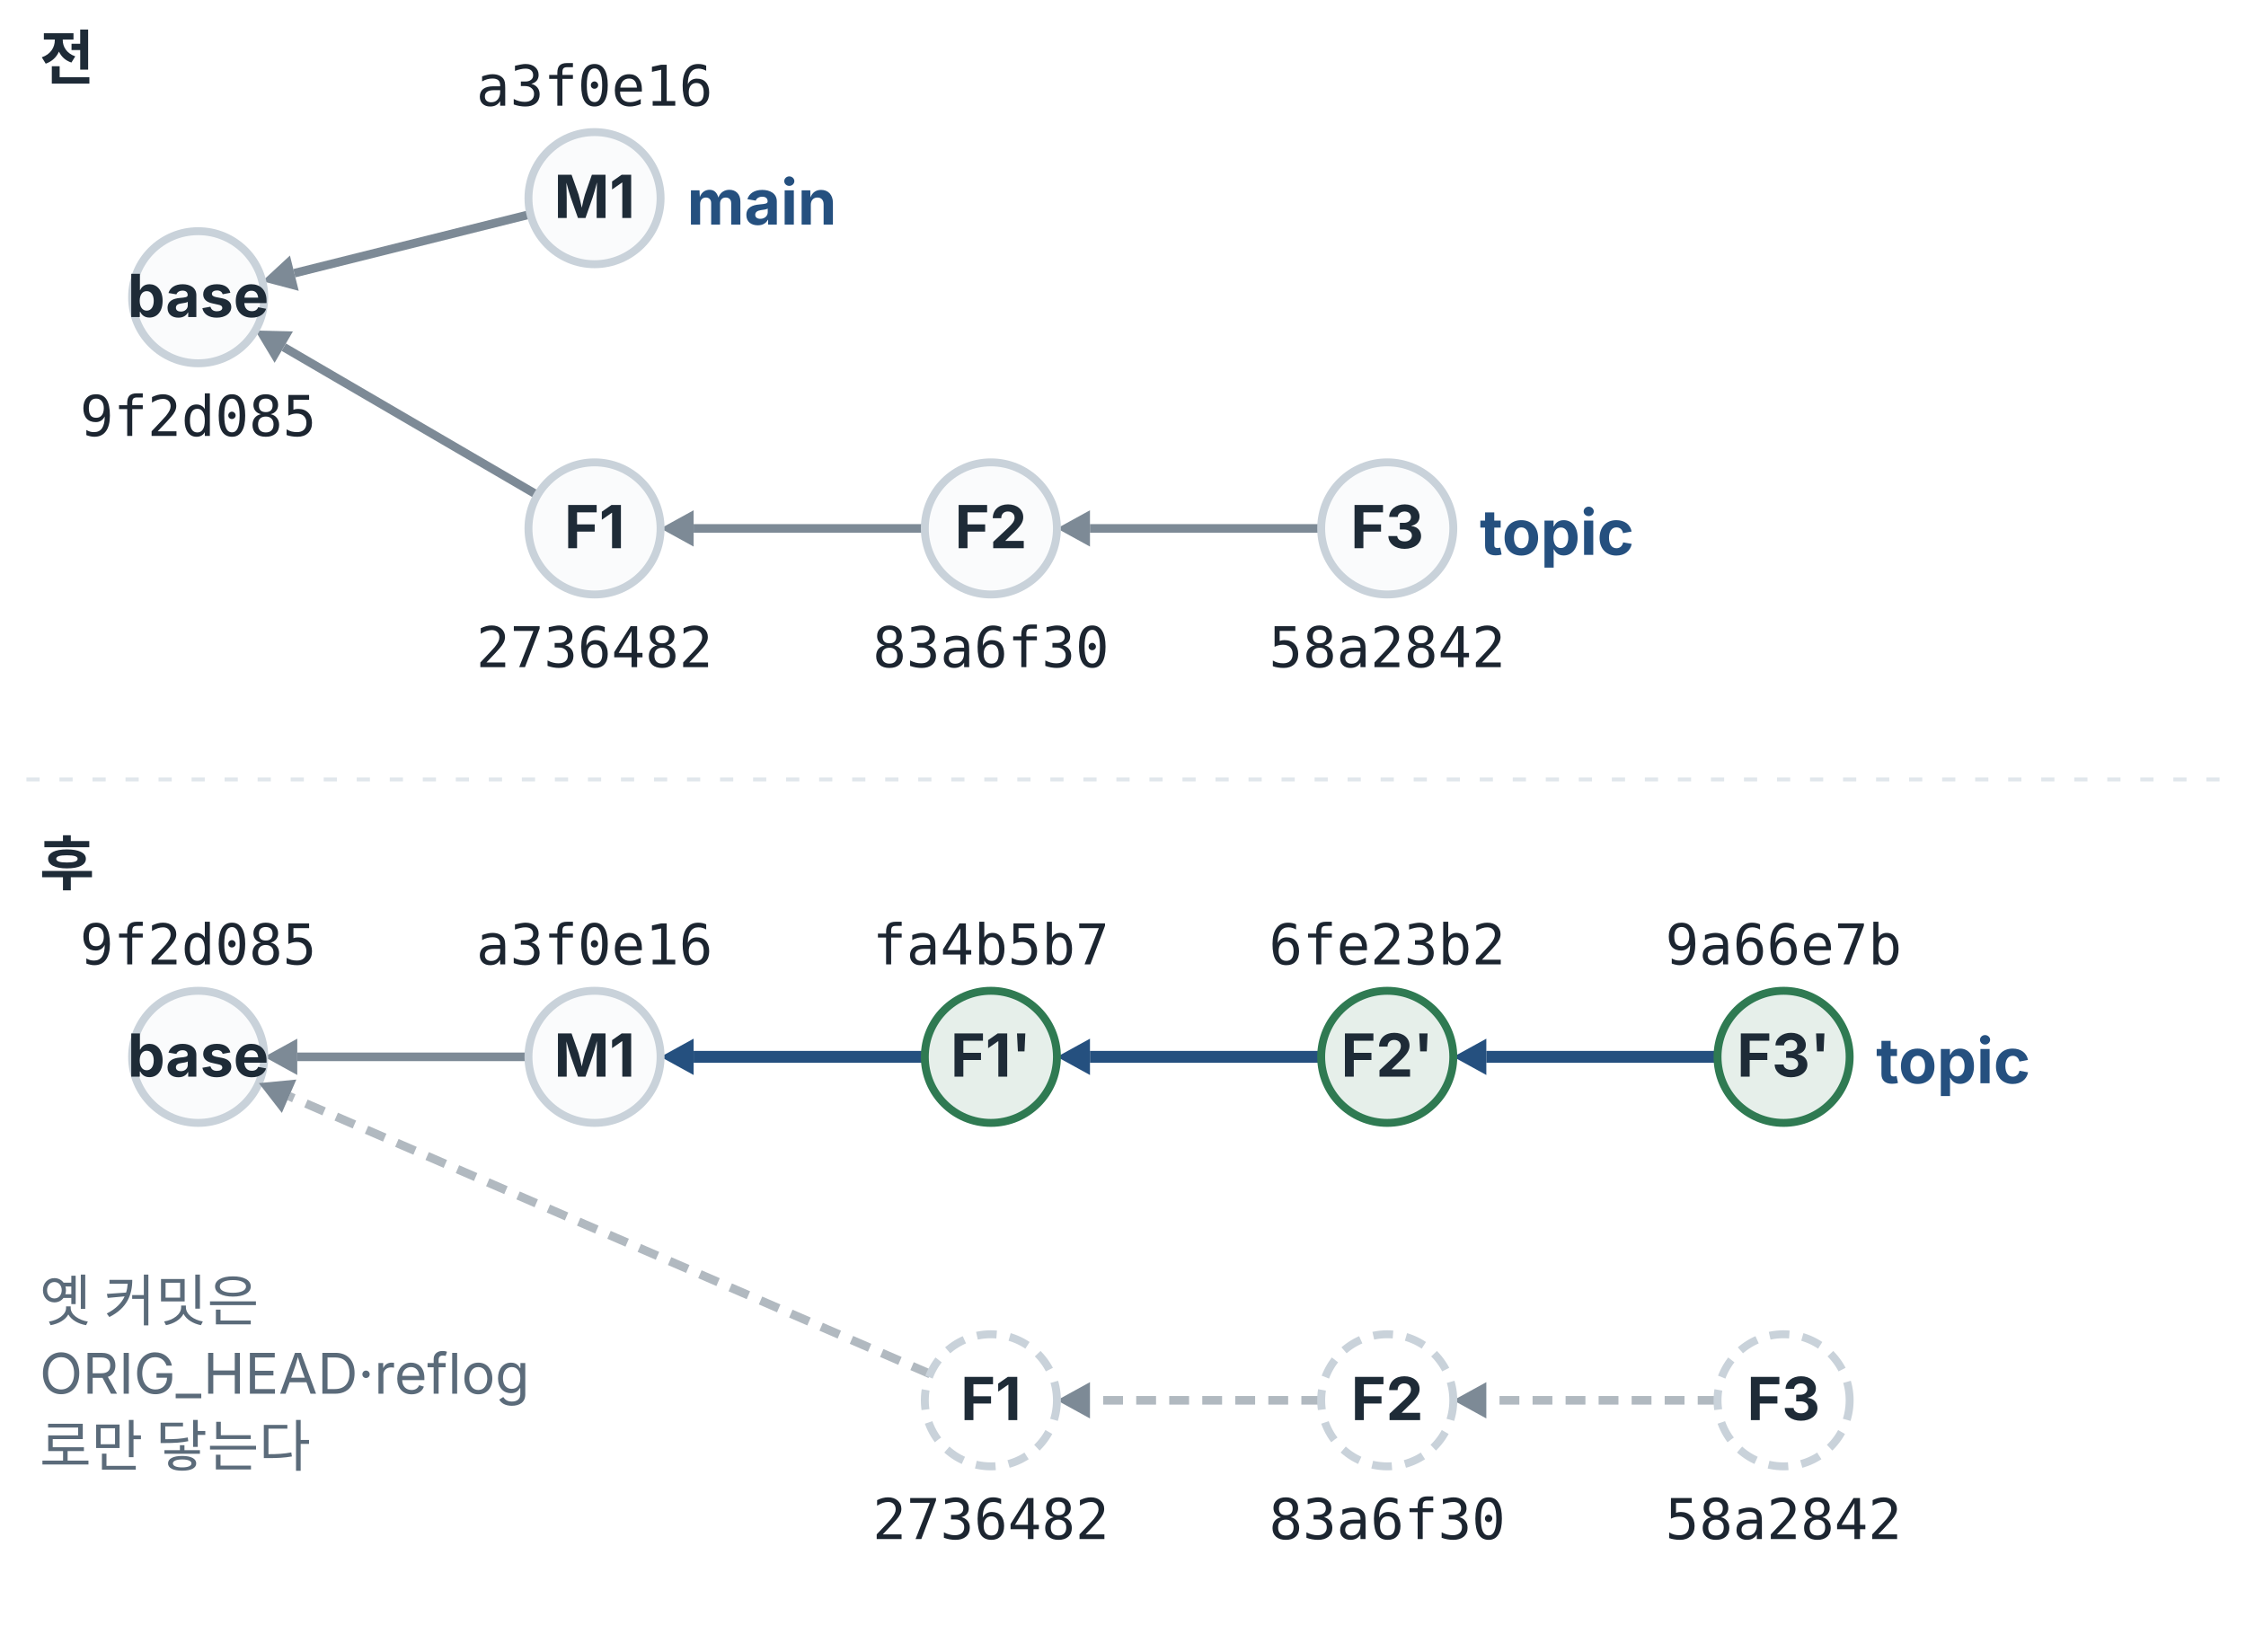
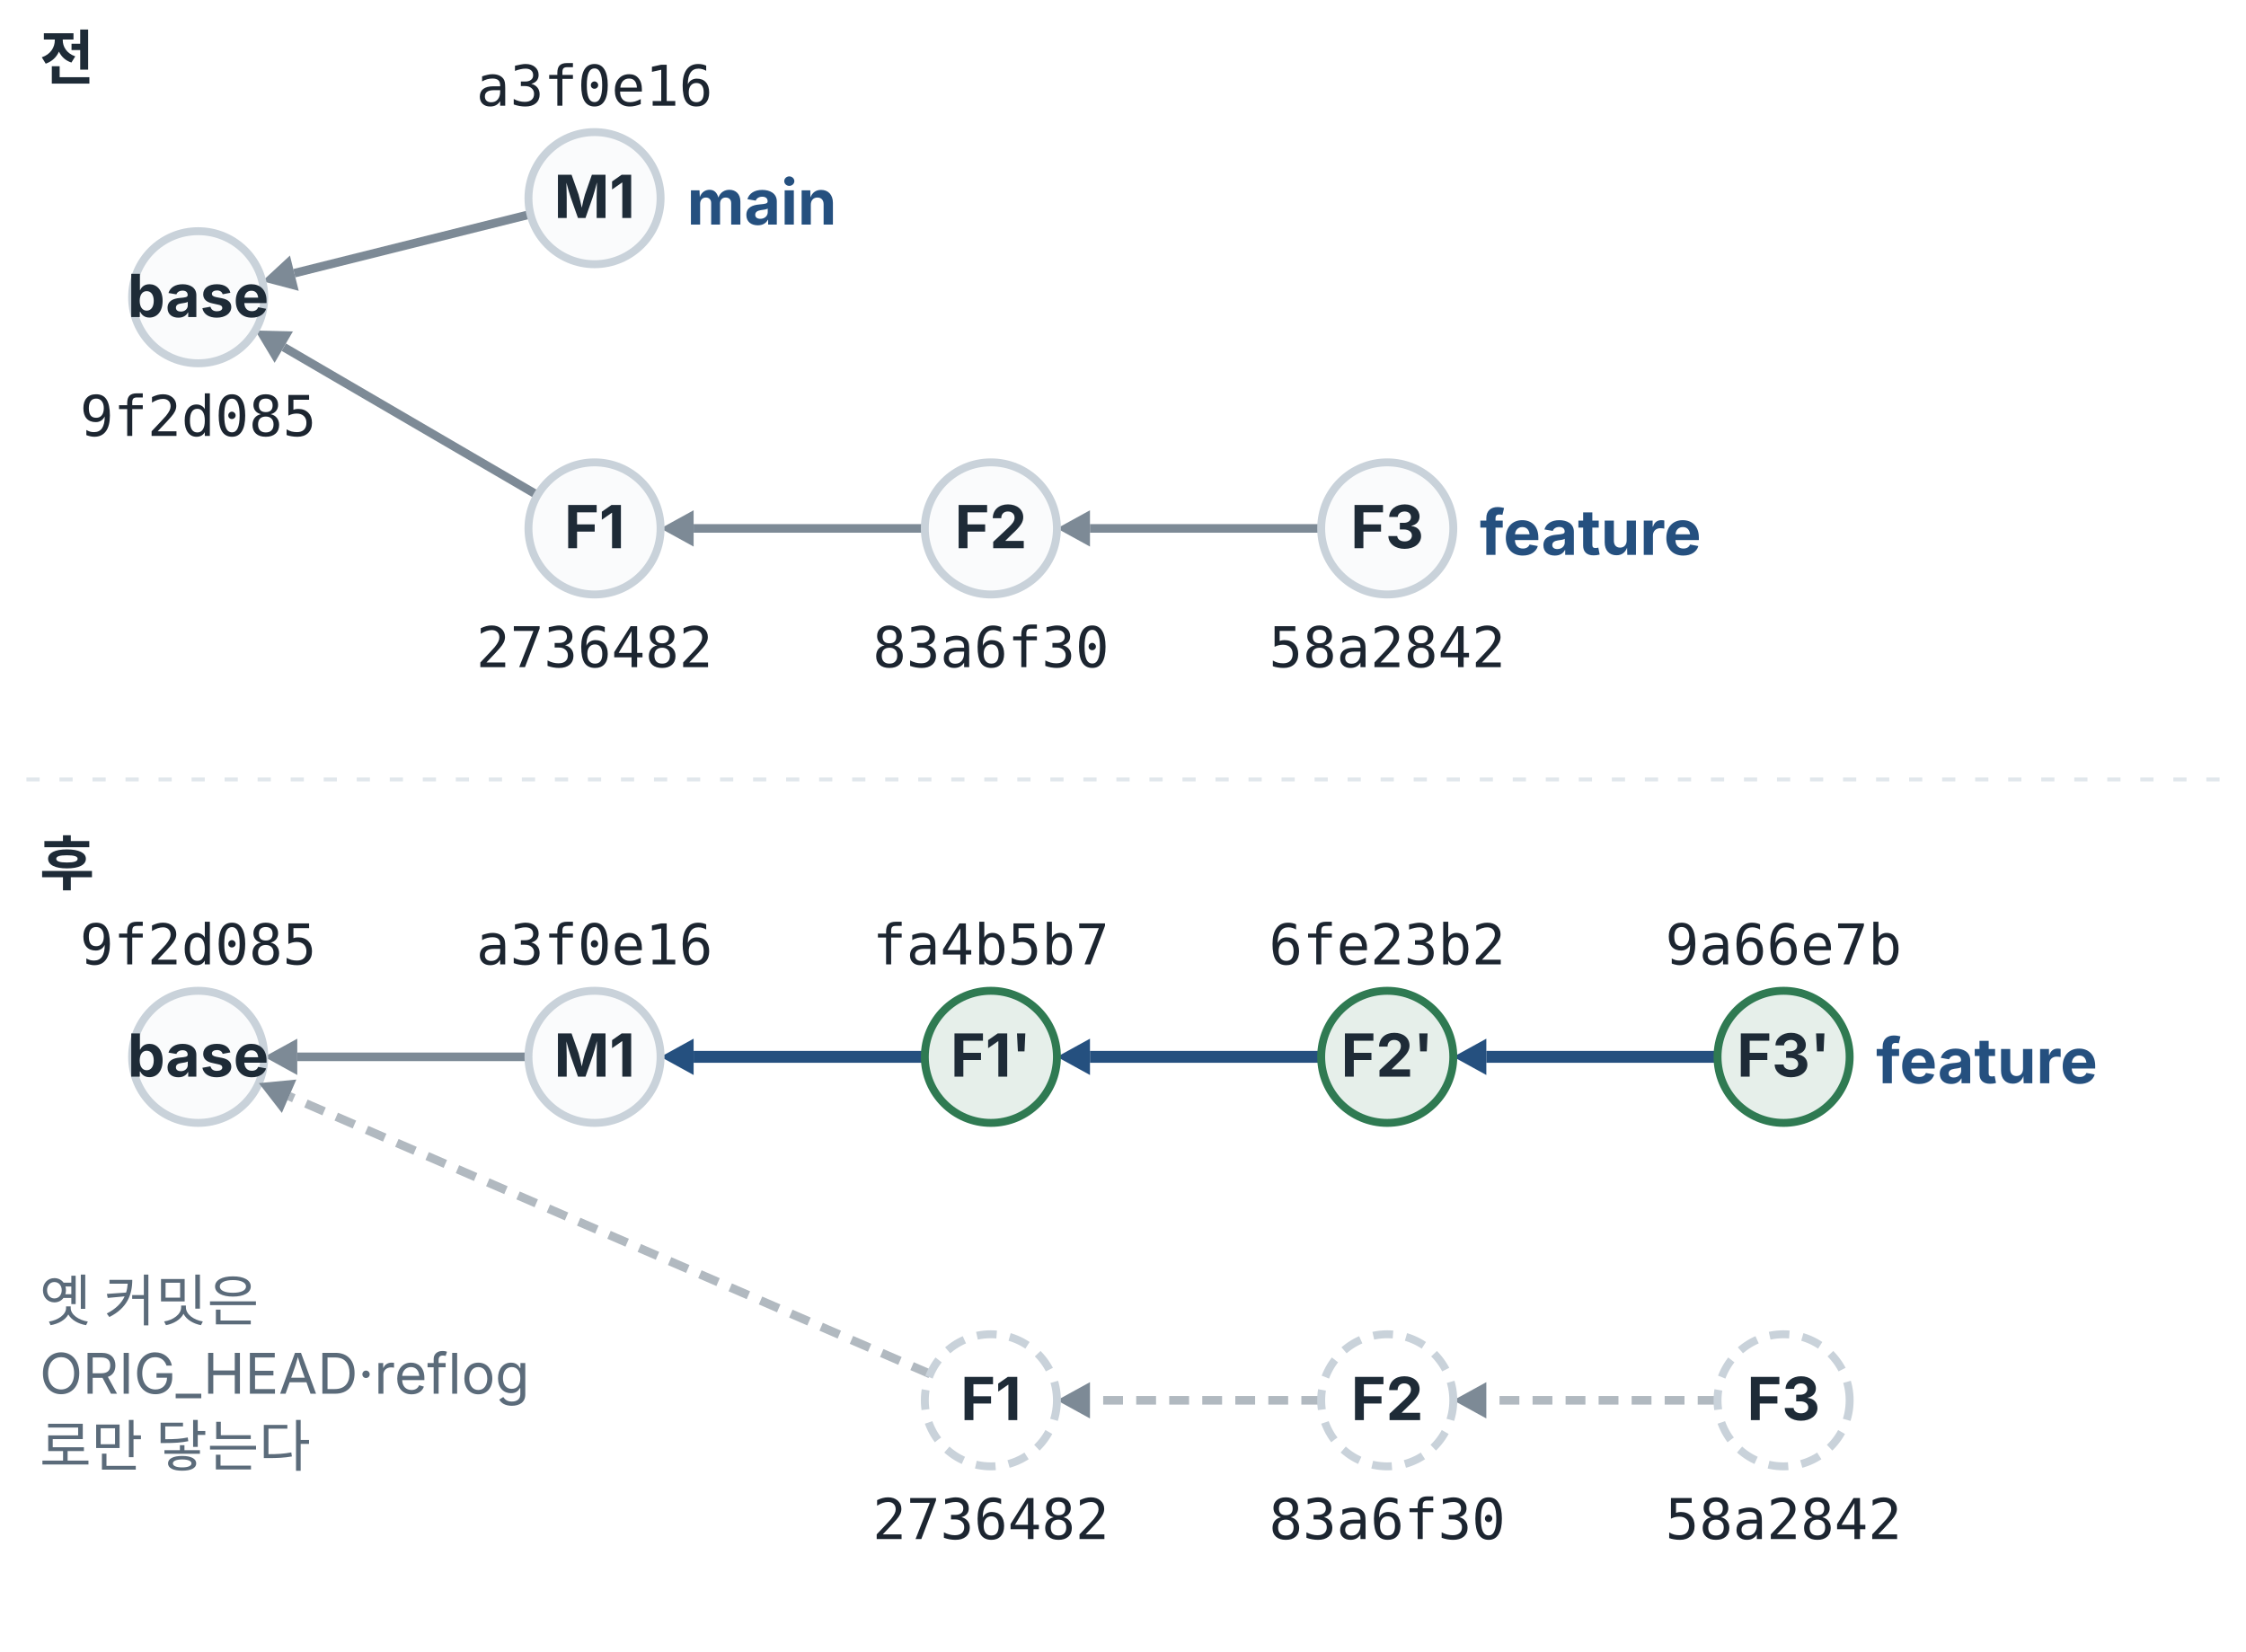
<svg xmlns="http://www.w3.org/2000/svg" class="diag" viewBox="0 0 340 250" role="img" aria-label="git rebase main — 전과 후">
  <style>
.diag text{font-family:-apple-system,"Noto Sans KR",sans-serif}
.frame{fill:none;stroke:var(--border,#c9d2da);stroke-width:1}
.ax{stroke:var(--muted,#5b6b7a);stroke-width:1;fill:none}
.grid{stroke:var(--border,#e1e7ec);stroke-width:.6;
 stroke-dasharray:2 3;fill:none}
svg.diag text.tick{font-size:8px;fill:var(--muted,#5b6b7a)}
svg.diag text.axname{font-size:9px;fill:var(--accent2,#1e2b37);font-weight:700}
svg.diag text.key{font-size:9px;fill:var(--accent2,#1e2b37);font-weight:700}
svg.diag text.cap{font-size:8.5px;fill:var(--muted,#5b6b7a)}
.cv{fill:none;stroke:var(--accent,#c4411f);stroke-width:1.6}
.cv1{fill:none;stroke:var(--g1,#2f7a52);stroke-width:1.6}
.cv2{fill:none;stroke:var(--g2,#25507f);stroke-width:1.6}
.cv3{fill:none;stroke:var(--g3,#c4411f);stroke-width:1.6}
.cv4{fill:none;stroke:var(--g4,#7a4a8c);stroke-width:1.6}
.cv5{fill:none;stroke:var(--g5,#a86b00);stroke-width:1.6}
.cv6{fill:none;stroke:var(--g6,#5c6b73);stroke-width:1.6}
.cvd{fill:none;stroke:var(--muted,#5b6b7a);stroke-width:1.2;
 stroke-dasharray:4 3}
.dot{fill:var(--accent,#c4411f);stroke:none}
.dot2{fill:var(--special,#25507f);stroke:none}
.dot5{fill:var(--g5,#a86b00);stroke:none}
.dotn{fill:var(--muted,#5b6b7a);opacity:.35;stroke:none}
.cell{fill:var(--panel,#fff);stroke:var(--border,#c9d2da);
 stroke-width:1}
.cell.a{fill:rgba(196,65,31,.16)}
.cell.b{fill:rgba(184,50,42,.14)}
.cell.c{fill:rgba(46,158,91,.14)}
.cell.d{fill:rgba(217,119,6,.16)}
.cell.e{fill:rgba(37,80,127,.14)}
.cell.f{fill:rgba(91,107,122,.12)}
.box{fill:var(--panel,#fafbfc);stroke:var(--border,#c9d2da);
 stroke-width:1.2}
.box.g1{stroke:var(--g1,#2f7a52);fill:rgba(47,122,82,.12)}
.box.g2{stroke:var(--g2,#25507f);fill:rgba(37,80,127,.12)}
.box.g3{stroke:var(--g3,#c4411f);fill:rgba(196,65,31,.12)}
.box.g4{stroke:var(--g4,#7a4a8c);fill:rgba(122,74,140,.12)}
.box.g5{stroke:var(--g5,#a86b00);fill:rgba(168,107,0,.12)}
.box.g6{stroke:var(--g6,#5c6b73);fill:rgba(92,107,115,.12)}
.box.off{fill:none;stroke-dasharray:3 2}
.arw{stroke:var(--net,#7d8a96);stroke-width:1.4;fill:none}
.arw.hot{stroke:var(--special,#25507f);stroke-width:2.2}
svg.diag text.lbl{font-size:11px;fill:var(--muted,#5b6b7a)}
.diag text{fill:var(--text,#1c2530)}
.tie{stroke:var(--net,#7d8a96);stroke-width:1;fill:none}
.tie.hot{stroke:var(--special,#25507f);stroke-width:1.6}
.edge{stroke:var(--net,#7d8a96);stroke-width:1.3;fill:none}
.edge.hot{stroke:var(--special,#25507f);stroke-width:1.8}
.edge.dim{stroke-dasharray:3 2;opacity:.6}
.ah{fill:var(--net,#7d8a96);stroke:none}
.ah.hot{fill:var(--special,#25507f)}
.bar{fill:var(--g2,#25507f);opacity:.8;stroke:none}
.bar.a{fill:var(--accent,#c4411f)}
svg.diag text.mono{font-family:"DeckMono","D2Coding",ui-monospace,
 monospace;font-size:8.5px}
svg.diag text.hot{fill:var(--special,#25507f);font-weight:700;
 font-size:9.5px}
</style>
  <text x="6.00" y="12.00" class="key" text-anchor="start">전</text>
  <line x1="80.30" y1="32.43" x2="44.55" y2="41.36" class="edge" />
  <polygon points="39.70,42.57 43.89,38.69 45.22,44.03" class="ah" />
  <line x1="81.36" y1="74.96" x2="42.96" y2="52.56" class="edge" />
  <polygon points="38.64,50.04 44.34,50.18 41.57,54.93" class="ah" />
  <line x1="140.00" y1="80.00" x2="105.00" y2="80.00" class="edge" />
  <polygon points="100.00,80.00 105.00,77.25 105.00,82.75" class="ah" />
  <line x1="200.00" y1="80.00" x2="165.00" y2="80.00" class="edge" />
  <polygon points="160.00,80.00 165.00,77.25 165.00,82.75" class="ah" />
  <circle cx="30.00" cy="45.00" r="10.00" class="box" />
  <text x="30.00" y="48.00" class="key" text-anchor="middle">base</text>
  <text x="30.00" y="66.00" class="mono" text-anchor="middle">9f2d085</text>
  <circle cx="90.00" cy="30.00" r="10.00" class="box" />
  <text x="90.00" y="33.00" class="key" text-anchor="middle">M1</text>
  <text x="90.00" y="16.00" class="mono" text-anchor="middle">a3f0e16</text>
  <circle cx="90.00" cy="80.00" r="10.00" class="box" />
  <text x="90.00" y="83.00" class="key" text-anchor="middle">F1</text>
  <text x="90.00" y="101.00" class="mono" text-anchor="middle">2736482</text>
  <circle cx="150.00" cy="80.00" r="10.00" class="box" />
  <text x="150.00" y="83.00" class="key" text-anchor="middle">F2</text>
  <text x="150.00" y="101.00" class="mono" text-anchor="middle">83a6f30</text>
  <circle cx="210.00" cy="80.00" r="10.00" class="box" />
  <text x="210.00" y="83.00" class="key" text-anchor="middle">F3</text>
  <text x="210.00" y="101.00" class="mono" text-anchor="middle">58a2842</text>
  <text x="104.00" y="34.00" class="hot" text-anchor="start">main</text>
-   <text x="224.00" y="84.00" class="hot" text-anchor="start">topic</text>
+   <text x="224.00" y="84.00" class="hot" text-anchor="start">feature</text>
  <line x1="4.00" y1="118.00" x2="336.00" y2="118.00" class="grid" />
  <text x="6.00" y="134.00" class="key" text-anchor="start">후</text>
  <line x1="260.00" y1="160.00" x2="225.00" y2="160.00" class="edge hot" />
  <polygon points="220.00,160.00 225.00,157.25 225.00,162.75" class="ah hot" />
  <line x1="200.00" y1="160.00" x2="165.00" y2="160.00" class="edge hot" />
  <polygon points="160.00,160.00 165.00,157.25 165.00,162.75" class="ah hot" />
  <line x1="140.00" y1="160.00" x2="105.00" y2="160.00" class="edge hot" />
  <polygon points="100.00,160.00 105.00,157.25 105.00,162.75" class="ah hot" />
  <line x1="80.00" y1="160.00" x2="45.00" y2="160.00" class="edge" />
  <polygon points="40.00,160.00 45.00,157.25 45.00,162.75" class="ah" />
  <circle cx="30.00" cy="160.00" r="10.00" class="box" />
  <text x="30.00" y="163.00" class="key" text-anchor="middle">base</text>
  <text x="30.00" y="146.00" class="mono" text-anchor="middle">9f2d085</text>
  <circle cx="90.00" cy="160.00" r="10.00" class="box" />
  <text x="90.00" y="163.00" class="key" text-anchor="middle">M1</text>
  <text x="90.00" y="146.00" class="mono" text-anchor="middle">a3f0e16</text>
  <circle cx="150.00" cy="160.00" r="10.00" class="box g1" />
  <text x="150.00" y="163.00" class="key" text-anchor="middle">F1'</text>
  <text x="150.00" y="146.00" class="mono" text-anchor="middle">fa4b5b7</text>
  <circle cx="210.00" cy="160.00" r="10.00" class="box g1" />
  <text x="210.00" y="163.00" class="key" text-anchor="middle">F2'</text>
  <text x="210.00" y="146.00" class="mono" text-anchor="middle">6fe23b2</text>
  <circle cx="270.00" cy="160.00" r="10.00" class="box g1" />
  <text x="270.00" y="163.00" class="key" text-anchor="middle">F3'</text>
  <text x="270.00" y="146.00" class="mono" text-anchor="middle">9a66e7b</text>
-   <text x="284.00" y="164.00" class="hot" text-anchor="start">topic</text>
+   <text x="284.00" y="164.00" class="hot" text-anchor="start">feature</text>
  <line x1="140.82" y1="208.02" x2="43.76" y2="165.96" class="edge dim" />
  <polygon points="39.18,163.98 44.86,163.44 42.67,168.49" class="ah" />
  <line x1="200.00" y1="212.00" x2="165.00" y2="212.00" class="edge dim" />
  <polygon points="160.00,212.00 165.00,209.25 165.00,214.75" class="ah" />
  <line x1="260.00" y1="212.00" x2="225.00" y2="212.00" class="edge dim" />
  <polygon points="220.00,212.00 225.00,209.25 225.00,214.75" class="ah" />
  <circle cx="150.00" cy="212.00" r="10.00" class="box off" />
  <text x="150.00" y="215.00" class="key" text-anchor="middle">F1</text>
  <text x="150.00" y="233.00" class="mono" text-anchor="middle">2736482</text>
  <circle cx="210.00" cy="212.00" r="10.00" class="box off" />
  <text x="210.00" y="215.00" class="key" text-anchor="middle">F2</text>
  <text x="210.00" y="233.00" class="mono" text-anchor="middle">83a6f30</text>
  <circle cx="270.00" cy="212.00" r="10.00" class="box off" />
  <text x="270.00" y="215.00" class="key" text-anchor="middle">F3</text>
  <text x="270.00" y="233.00" class="mono" text-anchor="middle">58a2842</text>
  <text x="6.00" y="200.00" class="cap" text-anchor="start">옛 커밋은</text>
  <text x="6.00" y="211.00" class="cap" text-anchor="start">ORIG_HEAD·reflog</text>
  <text x="6.00" y="222.00" class="cap" text-anchor="start">로만 닿는다</text>
</svg>
